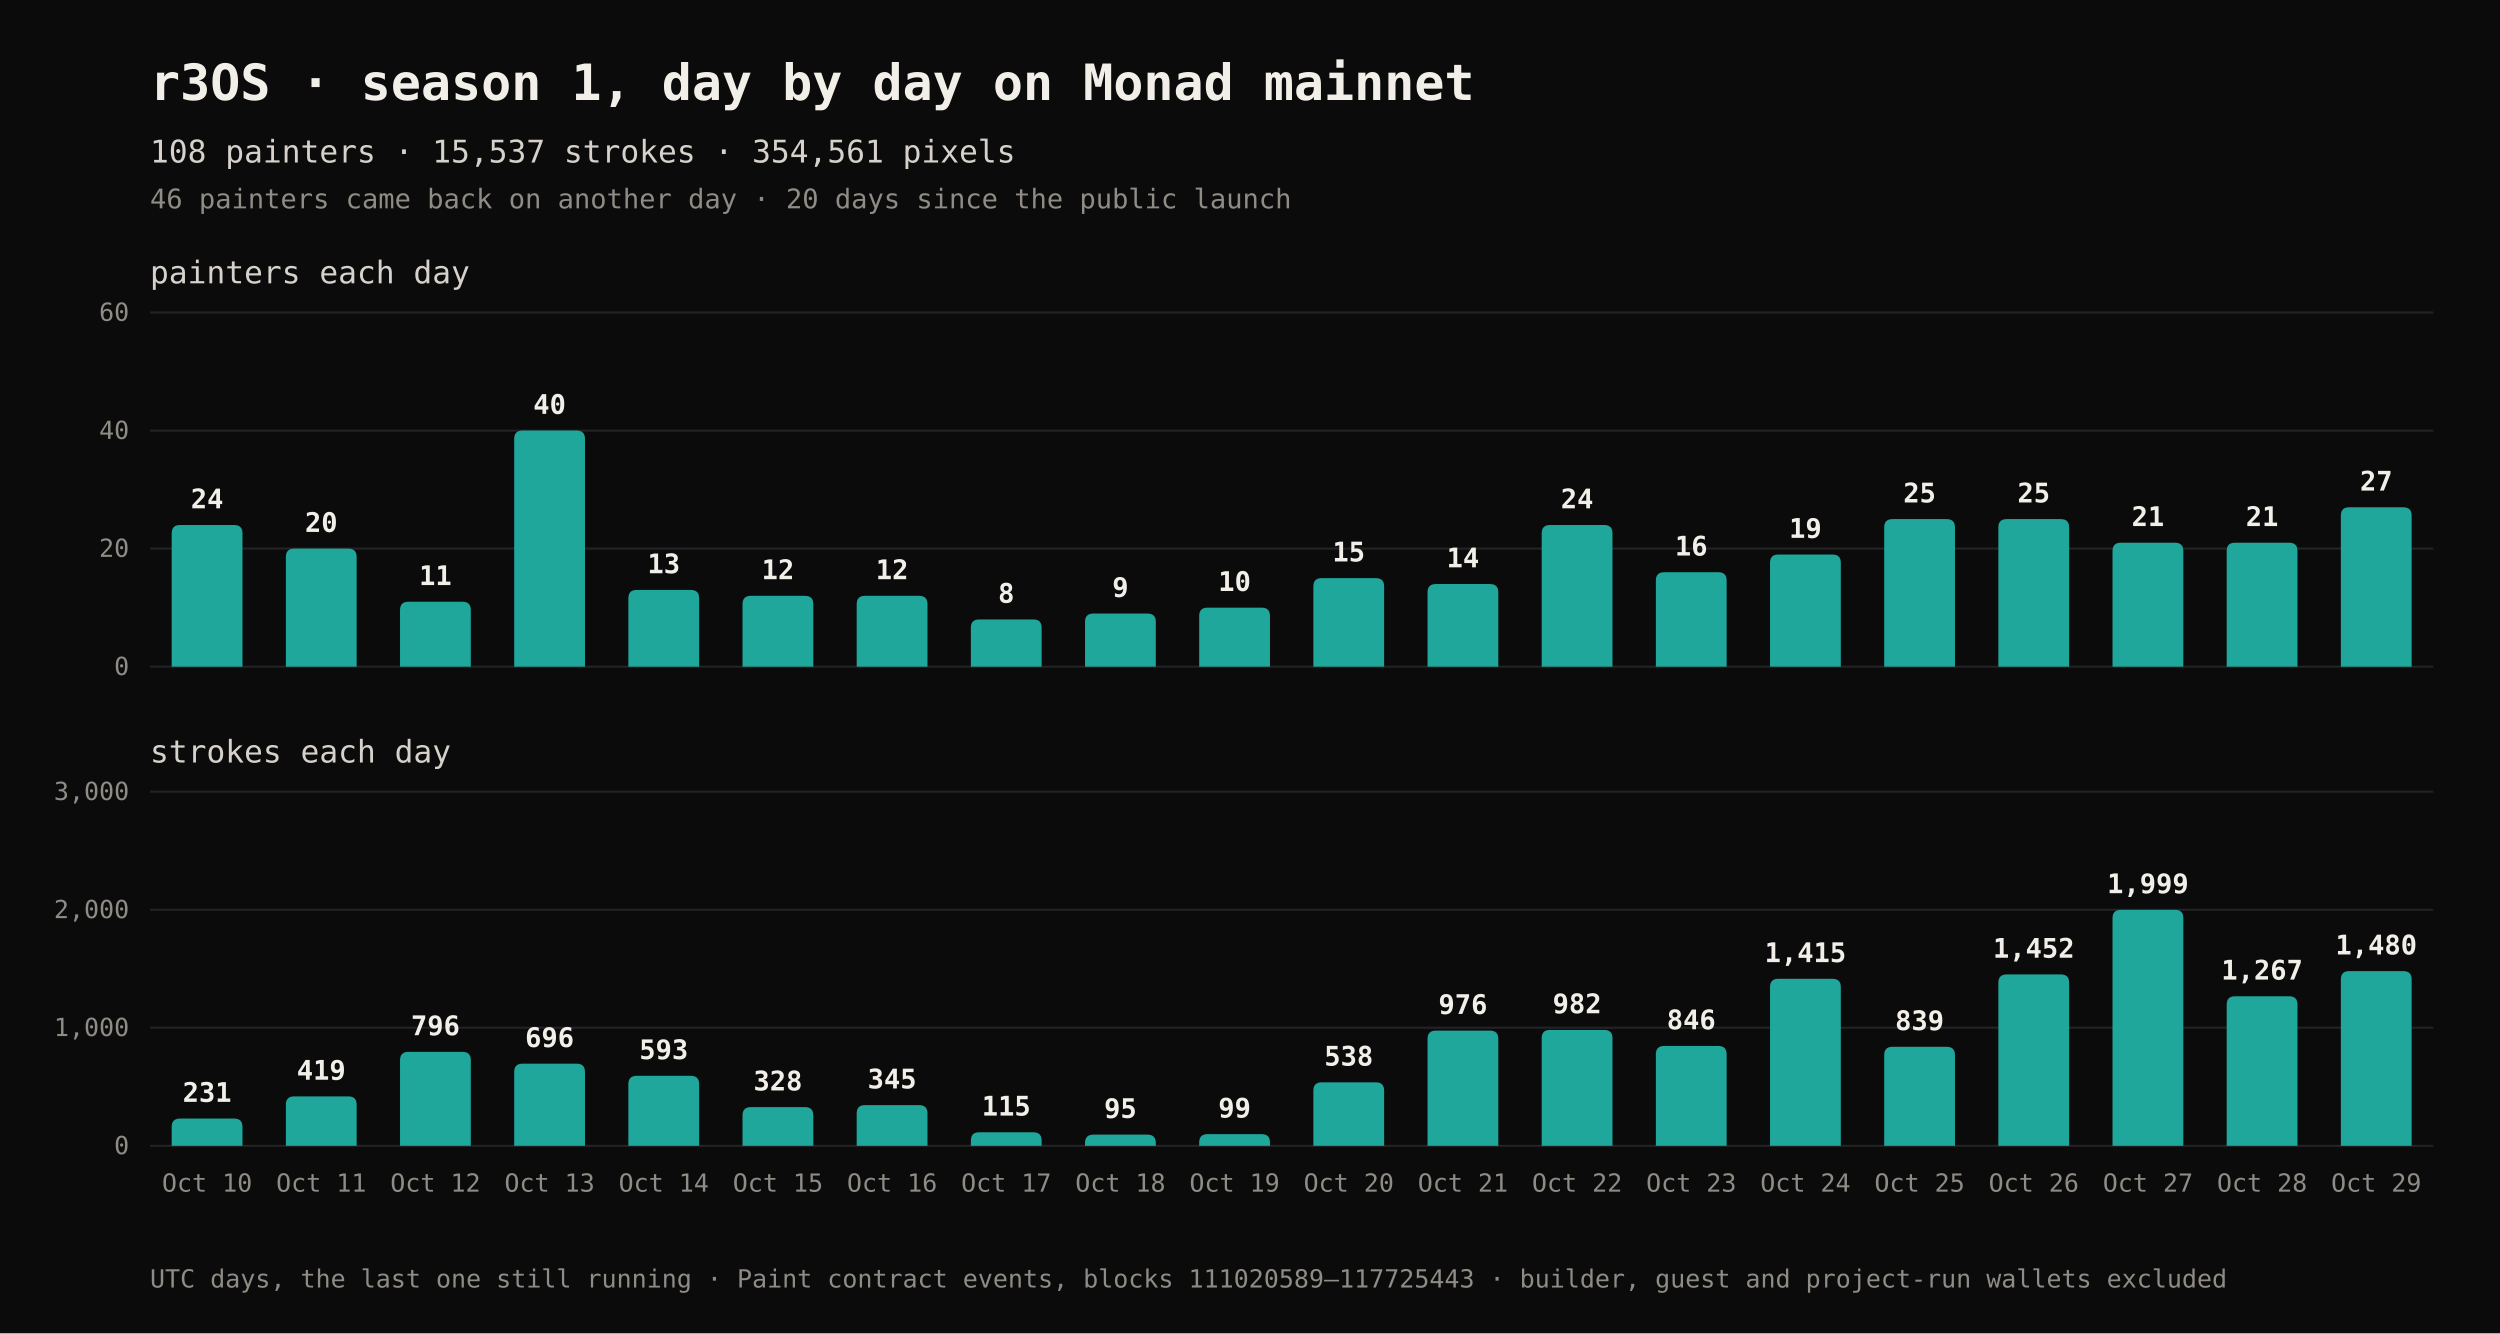
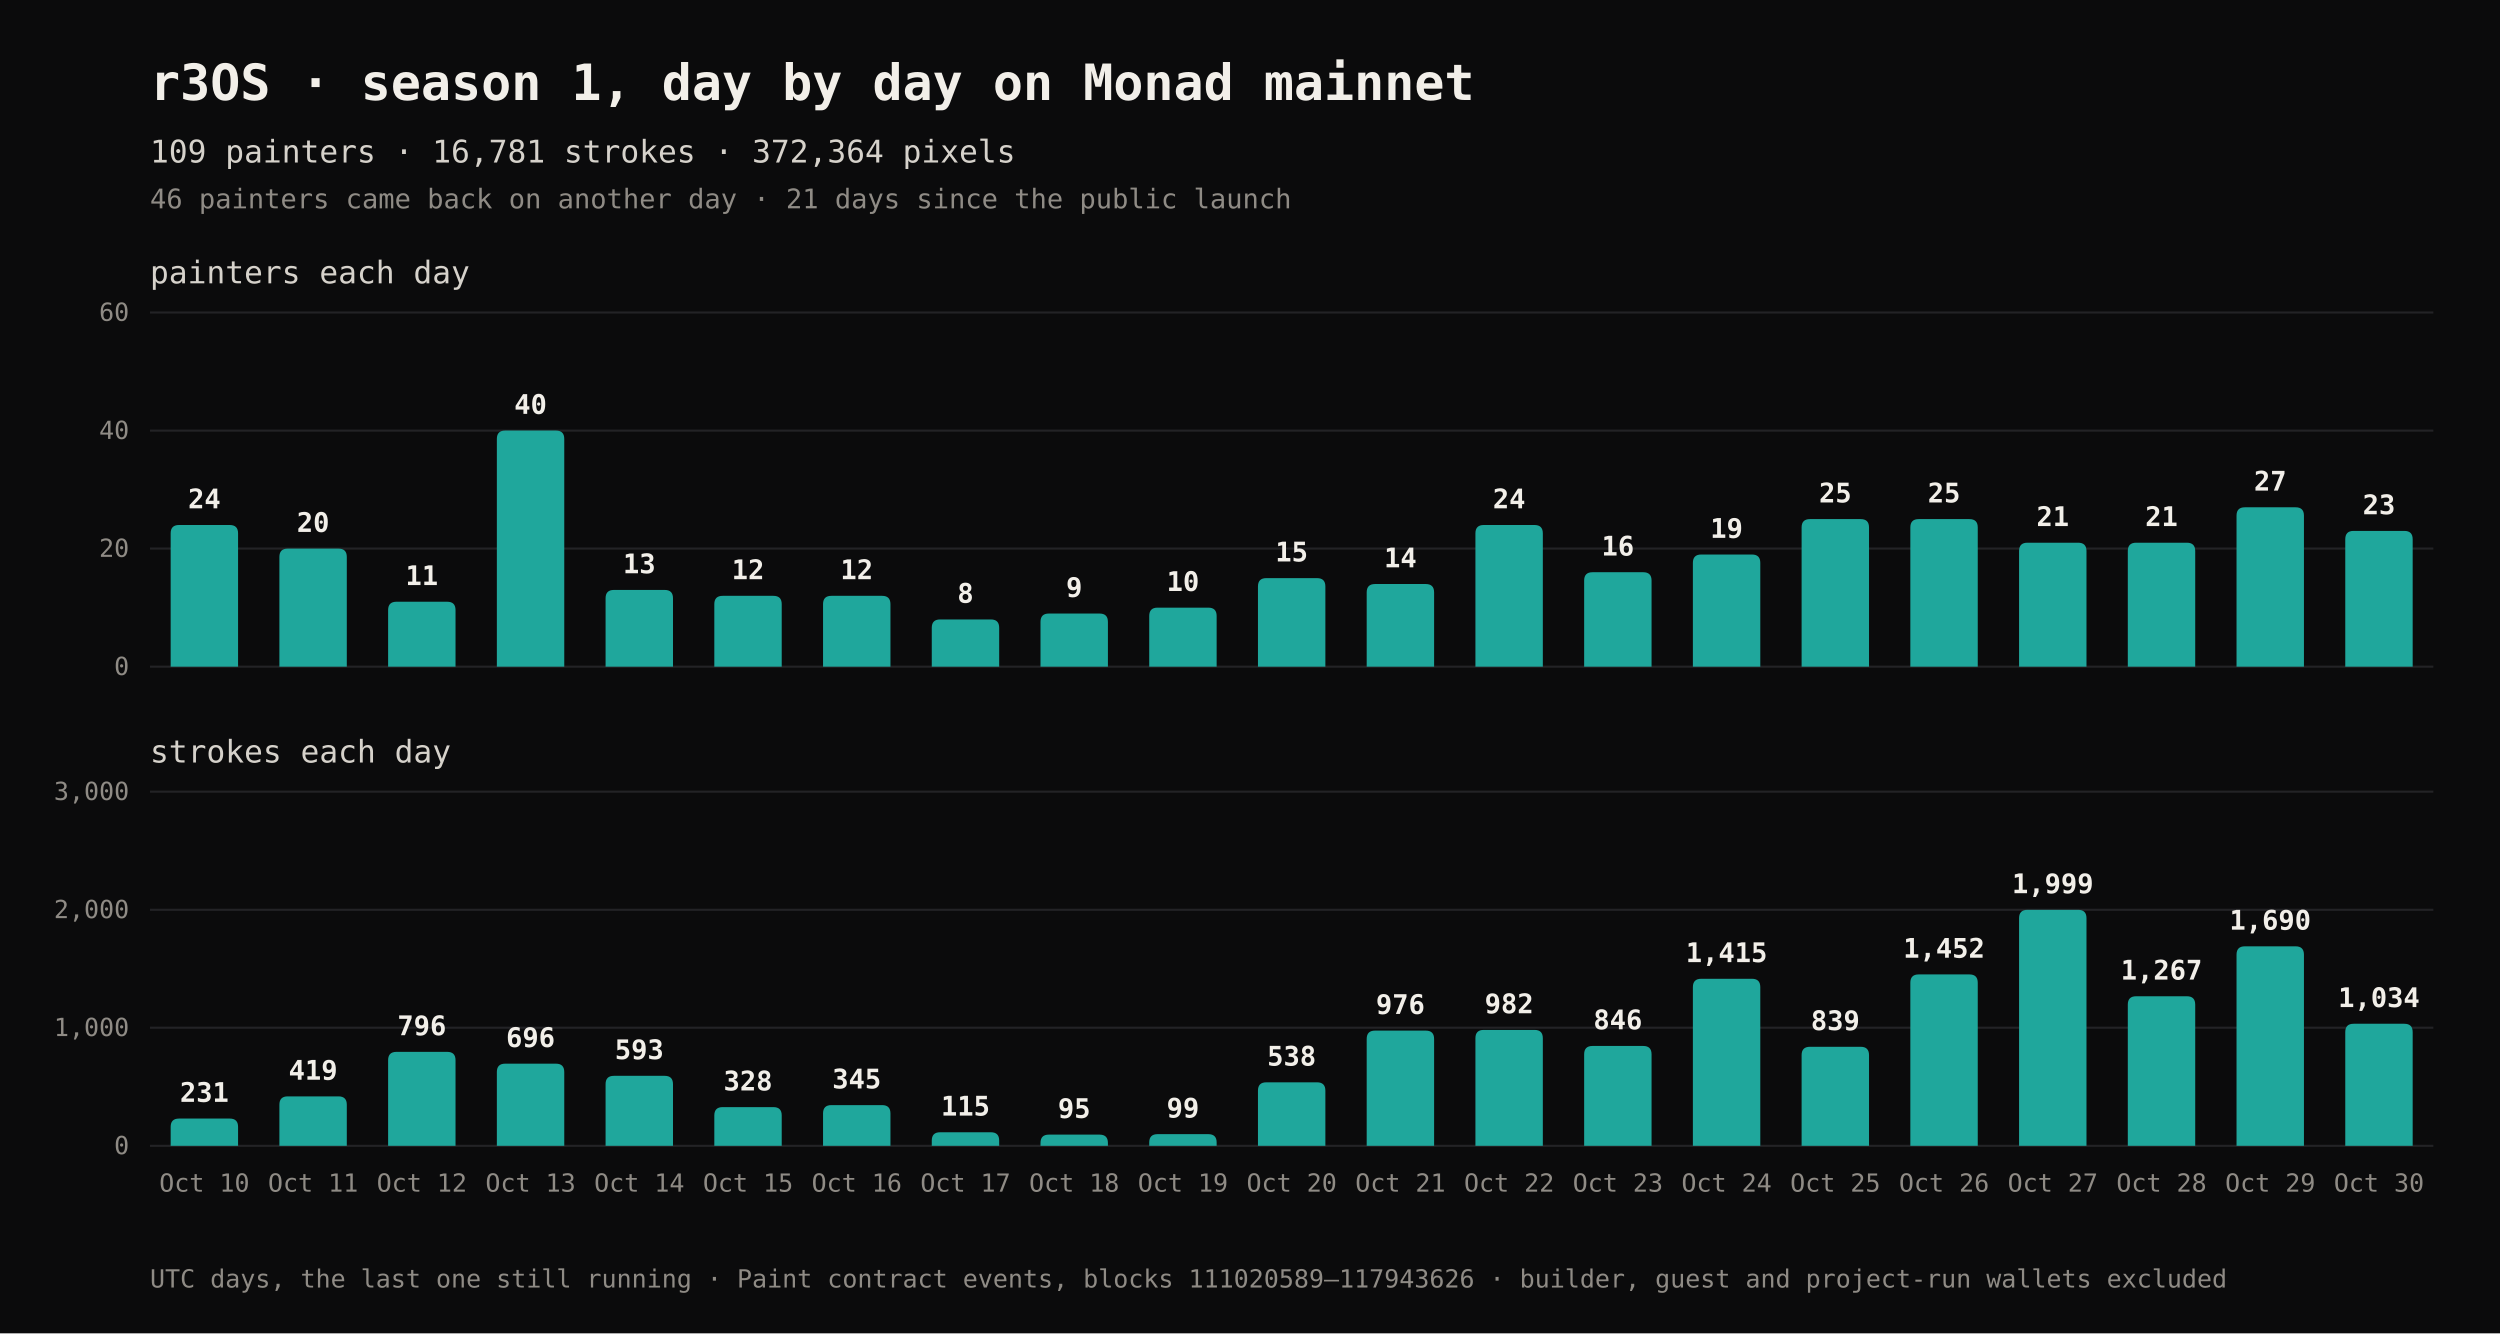
<svg xmlns="http://www.w3.org/2000/svg" width="1200" height="640" viewBox="0 0 1200 640" role="img" aria-labelledby="t d" font-family="'IBM Plex Mono', ui-monospace, SFMono-Regular, Menlo, Consolas, monospace">
  <rect width="1200" height="640" fill="#0b0b0c" />
  <text x="72" y="48" fill="#f2efe9" font-size="24" font-weight="700">r3OS · season 1, day by day on Monad mainnet</text>
-   <text x="72" y="78" fill="#d6d2cb" font-size="15">108 painters · 15,537 strokes · 354,561 pixels</text>
-   <text x="72" y="100" fill="#8f8b85" font-size="13">46 painters came back on another day · 20 days since the public launch</text>
+   <text x="72" y="78" fill="#d6d2cb" font-size="15">109 painters · 16,781 strokes · 372,364 pixels</text>
+   <text x="72" y="100" fill="#8f8b85" font-size="13">46 painters came back on another day · 21 days since the public launch</text>
  <text x="72" y="136" fill="#d6d2cb" font-size="15">painters each day</text>
  <line x1="72" x2="1168" y1="320.0" y2="320.0" stroke="#232326" stroke-width="1" />
  <text x="62" y="320.0" dy="4" text-anchor="end" fill="#8f8b85" font-size="12">0</text>
  <line x1="72" x2="1168" y1="263.3" y2="263.3" stroke="#232326" stroke-width="1" />
  <text x="62" y="263.3" dy="4" text-anchor="end" fill="#8f8b85" font-size="12">20</text>
  <line x1="72" x2="1168" y1="206.7" y2="206.7" stroke="#232326" stroke-width="1" />
  <text x="62" y="206.7" dy="4" text-anchor="end" fill="#8f8b85" font-size="12">40</text>
  <line x1="72" x2="1168" y1="150.0" y2="150.0" stroke="#232326" stroke-width="1" />
  <text x="62" y="150.0" dy="4" text-anchor="end" fill="#8f8b85" font-size="12">60</text>
-   <path d="M82.412,320V256Q82.412,252 86.412,252H112.388Q116.388,252 116.388,256V320Z" fill="#1fa79c" />
-   <text x="99.4" y="244" text-anchor="middle" fill="#f2efe9" font-size="13" font-weight="600">24</text>
-   <path d="M137.212,320V267.333Q137.212,263.333 141.212,263.333H167.188Q171.188,263.333 171.188,267.333V320Z" fill="#1fa79c" />
-   <text x="154.2" y="255.333" text-anchor="middle" fill="#f2efe9" font-size="13" font-weight="600">20</text>
-   <path d="M192.012,320V292.833Q192.012,288.833 196.012,288.833H221.988Q225.988,288.833 225.988,292.833V320Z" fill="#1fa79c" />
-   <text x="209" y="280.833" text-anchor="middle" fill="#f2efe9" font-size="13" font-weight="600">11</text>
-   <path d="M246.812,320V210.667Q246.812,206.667 250.812,206.667H276.788Q280.788,206.667 280.788,210.667V320Z" fill="#1fa79c" />
-   <text x="263.8" y="198.667" text-anchor="middle" fill="#f2efe9" font-size="13" font-weight="600">40</text>
-   <path d="M301.612,320V287.167Q301.612,283.167 305.612,283.167H331.588Q335.588,283.167 335.588,287.167V320Z" fill="#1fa79c" />
-   <text x="318.6" y="275.167" text-anchor="middle" fill="#f2efe9" font-size="13" font-weight="600">13</text>
-   <path d="M356.412,320V290Q356.412,286 360.412,286H386.388Q390.388,286 390.388,290V320Z" fill="#1fa79c" />
-   <text x="373.4" y="278" text-anchor="middle" fill="#f2efe9" font-size="13" font-weight="600">12</text>
-   <path d="M411.212,320V290Q411.212,286 415.212,286H441.188Q445.188,286 445.188,290V320Z" fill="#1fa79c" />
-   <text x="428.2" y="278" text-anchor="middle" fill="#f2efe9" font-size="13" font-weight="600">12</text>
-   <path d="M466.012,320V301.333Q466.012,297.333 470.012,297.333H495.988Q499.988,297.333 499.988,301.333V320Z" fill="#1fa79c" />
-   <text x="483" y="289.333" text-anchor="middle" fill="#f2efe9" font-size="13" font-weight="600">8</text>
-   <path d="M520.812,320V298.5Q520.812,294.5 524.812,294.5H550.788Q554.788,294.5 554.788,298.5V320Z" fill="#1fa79c" />
-   <text x="537.8" y="286.5" text-anchor="middle" fill="#f2efe9" font-size="13" font-weight="600">9</text>
-   <path d="M575.612,320V295.667Q575.612,291.667 579.612,291.667H605.588Q609.588,291.667 609.588,295.667V320Z" fill="#1fa79c" />
-   <text x="592.6" y="283.667" text-anchor="middle" fill="#f2efe9" font-size="13" font-weight="600">10</text>
-   <path d="M630.412,320V281.5Q630.412,277.5 634.412,277.5H660.388Q664.388,277.5 664.388,281.5V320Z" fill="#1fa79c" />
-   <text x="647.4" y="269.5" text-anchor="middle" fill="#f2efe9" font-size="13" font-weight="600">15</text>
-   <path d="M685.212,320V284.333Q685.212,280.333 689.212,280.333H715.188Q719.188,280.333 719.188,284.333V320Z" fill="#1fa79c" />
-   <text x="702.2" y="272.333" text-anchor="middle" fill="#f2efe9" font-size="13" font-weight="600">14</text>
-   <path d="M740.012,320V256Q740.012,252 744.012,252H769.988Q773.988,252 773.988,256V320Z" fill="#1fa79c" />
-   <text x="757" y="244" text-anchor="middle" fill="#f2efe9" font-size="13" font-weight="600">24</text>
-   <path d="M794.812,320V278.667Q794.812,274.667 798.812,274.667H824.788Q828.788,274.667 828.788,278.667V320Z" fill="#1fa79c" />
-   <text x="811.8" y="266.667" text-anchor="middle" fill="#f2efe9" font-size="13" font-weight="600">16</text>
-   <path d="M849.612,320V270.167Q849.612,266.167 853.612,266.167H879.588Q883.588,266.167 883.588,270.167V320Z" fill="#1fa79c" />
-   <text x="866.6" y="258.167" text-anchor="middle" fill="#f2efe9" font-size="13" font-weight="600">19</text>
-   <path d="M904.412,320V253.167Q904.412,249.167 908.412,249.167H934.388Q938.388,249.167 938.388,253.167V320Z" fill="#1fa79c" />
-   <text x="921.4" y="241.167" text-anchor="middle" fill="#f2efe9" font-size="13" font-weight="600">25</text>
-   <path d="M959.212,320V253.167Q959.212,249.167 963.212,249.167H989.188Q993.188,249.167 993.188,253.167V320Z" fill="#1fa79c" />
-   <text x="976.2" y="241.167" text-anchor="middle" fill="#f2efe9" font-size="13" font-weight="600">25</text>
-   <path d="M1014.012,320V264.5Q1014.012,260.5 1018.012,260.5H1043.988Q1047.988,260.5 1047.988,264.5V320Z" fill="#1fa79c" />
-   <text x="1031" y="252.5" text-anchor="middle" fill="#f2efe9" font-size="13" font-weight="600">21</text>
-   <path d="M1068.812,320V264.5Q1068.812,260.5 1072.812,260.5H1098.788Q1102.788,260.5 1102.788,264.5V320Z" fill="#1fa79c" />
-   <text x="1085.8" y="252.5" text-anchor="middle" fill="#f2efe9" font-size="13" font-weight="600">21</text>
-   <path d="M1123.612,320V247.5Q1123.612,243.5 1127.612,243.5H1153.588Q1157.588,243.5 1157.588,247.5V320Z" fill="#1fa79c" />
-   <text x="1140.6" y="235.5" text-anchor="middle" fill="#f2efe9" font-size="13" font-weight="600">27</text>
+   <path d="M81.916,320V256Q81.916,252 85.916,252H110.274Q114.274,252 114.274,256V320Z" fill="#1fa79c" />
+   <text x="98.095" y="244" text-anchor="middle" fill="#f2efe9" font-size="13" font-weight="600">24</text>
+   <path d="M134.107,320V267.333Q134.107,263.333 138.107,263.333H162.465Q166.465,263.333 166.465,267.333V320Z" fill="#1fa79c" />
+   <text x="150.286" y="255.333" text-anchor="middle" fill="#f2efe9" font-size="13" font-weight="600">20</text>
+   <path d="M186.297,320V292.833Q186.297,288.833 190.297,288.833H214.655Q218.655,288.833 218.655,292.833V320Z" fill="#1fa79c" />
+   <text x="202.476" y="280.833" text-anchor="middle" fill="#f2efe9" font-size="13" font-weight="600">11</text>
+   <path d="M238.488,320V210.667Q238.488,206.667 242.488,206.667H266.846Q270.846,206.667 270.846,210.667V320Z" fill="#1fa79c" />
+   <text x="254.667" y="198.667" text-anchor="middle" fill="#f2efe9" font-size="13" font-weight="600">40</text>
+   <path d="M290.678,320V287.167Q290.678,283.167 294.678,283.167H319.036Q323.036,283.167 323.036,287.167V320Z" fill="#1fa79c" />
+   <text x="306.857" y="275.167" text-anchor="middle" fill="#f2efe9" font-size="13" font-weight="600">13</text>
+   <path d="M342.869,320V290Q342.869,286 346.869,286H371.227Q375.227,286 375.227,290V320Z" fill="#1fa79c" />
+   <text x="359.048" y="278" text-anchor="middle" fill="#f2efe9" font-size="13" font-weight="600">12</text>
+   <path d="M395.059,320V290Q395.059,286 399.059,286H423.417Q427.417,286 427.417,290V320Z" fill="#1fa79c" />
+   <text x="411.238" y="278" text-anchor="middle" fill="#f2efe9" font-size="13" font-weight="600">12</text>
+   <path d="M447.25,320V301.333Q447.25,297.333 451.25,297.333H475.608Q479.608,297.333 479.608,301.333V320Z" fill="#1fa79c" />
+   <text x="463.429" y="289.333" text-anchor="middle" fill="#f2efe9" font-size="13" font-weight="600">8</text>
+   <path d="M499.44,320V298.5Q499.44,294.5 503.44,294.5H527.798Q531.798,294.5 531.798,298.5V320Z" fill="#1fa79c" />
+   <text x="515.619" y="286.5" text-anchor="middle" fill="#f2efe9" font-size="13" font-weight="600">9</text>
+   <path d="M551.63,320V295.667Q551.63,291.667 555.63,291.667H579.989Q583.989,291.667 583.989,295.667V320Z" fill="#1fa79c" />
+   <text x="567.81" y="283.667" text-anchor="middle" fill="#f2efe9" font-size="13" font-weight="600">10</text>
+   <path d="M603.821,320V281.5Q603.821,277.5 607.821,277.5H632.179Q636.179,277.5 636.179,281.5V320Z" fill="#1fa79c" />
+   <text x="620" y="269.5" text-anchor="middle" fill="#f2efe9" font-size="13" font-weight="600">15</text>
+   <path d="M656.011,320V284.333Q656.011,280.333 660.011,280.333H684.37Q688.37,280.333 688.37,284.333V320Z" fill="#1fa79c" />
+   <text x="672.19" y="272.333" text-anchor="middle" fill="#f2efe9" font-size="13" font-weight="600">14</text>
+   <path d="M708.202,320V256Q708.202,252 712.202,252H736.56Q740.56,252 740.56,256V320Z" fill="#1fa79c" />
+   <text x="724.381" y="244" text-anchor="middle" fill="#f2efe9" font-size="13" font-weight="600">24</text>
+   <path d="M760.392,320V278.667Q760.392,274.667 764.392,274.667H788.75Q792.75,274.667 792.75,278.667V320Z" fill="#1fa79c" />
+   <text x="776.571" y="266.667" text-anchor="middle" fill="#f2efe9" font-size="13" font-weight="600">16</text>
+   <path d="M812.583,320V270.167Q812.583,266.167 816.583,266.167H840.941Q844.941,266.167 844.941,270.167V320Z" fill="#1fa79c" />
+   <text x="828.762" y="258.167" text-anchor="middle" fill="#f2efe9" font-size="13" font-weight="600">19</text>
+   <path d="M864.773,320V253.167Q864.773,249.167 868.773,249.167H893.131Q897.131,249.167 897.131,253.167V320Z" fill="#1fa79c" />
+   <text x="880.952" y="241.167" text-anchor="middle" fill="#f2efe9" font-size="13" font-weight="600">25</text>
+   <path d="M916.964,320V253.167Q916.964,249.167 920.964,249.167H945.322Q949.322,249.167 949.322,253.167V320Z" fill="#1fa79c" />
+   <text x="933.143" y="241.167" text-anchor="middle" fill="#f2efe9" font-size="13" font-weight="600">25</text>
+   <path d="M969.154,320V264.5Q969.154,260.5 973.154,260.5H997.512Q1001.512,260.5 1001.512,264.5V320Z" fill="#1fa79c" />
+   <text x="985.333" y="252.5" text-anchor="middle" fill="#f2efe9" font-size="13" font-weight="600">21</text>
+   <path d="M1021.345,320V264.5Q1021.345,260.5 1025.345,260.5H1049.703Q1053.703,260.5 1053.703,264.5V320Z" fill="#1fa79c" />
+   <text x="1037.524" y="252.5" text-anchor="middle" fill="#f2efe9" font-size="13" font-weight="600">21</text>
+   <path d="M1073.535,320V247.5Q1073.535,243.5 1077.535,243.5H1101.893Q1105.893,243.5 1105.893,247.5V320Z" fill="#1fa79c" />
+   <text x="1089.714" y="235.5" text-anchor="middle" fill="#f2efe9" font-size="13" font-weight="600">27</text>
+   <path d="M1125.726,320V258.833Q1125.726,254.833 1129.726,254.833H1154.084Q1158.084,254.833 1158.084,258.833V320Z" fill="#1fa79c" />
+   <text x="1141.905" y="246.833" text-anchor="middle" fill="#f2efe9" font-size="13" font-weight="600">23</text>
  <text x="72" y="366" fill="#d6d2cb" font-size="15">strokes each day</text>
  <line x1="72" x2="1168" y1="550.0" y2="550.0" stroke="#232326" stroke-width="1" />
  <text x="62" y="550.0" dy="4" text-anchor="end" fill="#8f8b85" font-size="12">0</text>
  <line x1="72" x2="1168" y1="493.3" y2="493.3" stroke="#232326" stroke-width="1" />
  <text x="62" y="493.3" dy="4" text-anchor="end" fill="#8f8b85" font-size="12">1,000</text>
  <line x1="72" x2="1168" y1="436.7" y2="436.7" stroke="#232326" stroke-width="1" />
  <text x="62" y="436.7" dy="4" text-anchor="end" fill="#8f8b85" font-size="12">2,000</text>
  <line x1="72" x2="1168" y1="380.0" y2="380.0" stroke="#232326" stroke-width="1" />
  <text x="62" y="380.0" dy="4" text-anchor="end" fill="#8f8b85" font-size="12">3,000</text>
-   <path d="M82.412,550V540.91Q82.412,536.91 86.412,536.91H112.388Q116.388,536.91 116.388,540.91V550Z" fill="#1fa79c" />
-   <text x="99.4" y="528.91" text-anchor="middle" fill="#f2efe9" font-size="13" font-weight="600">231</text>
-   <text x="99.4" y="572" text-anchor="middle" fill="#8f8b85" font-size="12">Oct 10</text>
-   <path d="M137.212,550V530.257Q137.212,526.257 141.212,526.257H167.188Q171.188,526.257 171.188,530.257V550Z" fill="#1fa79c" />
-   <text x="154.2" y="518.257" text-anchor="middle" fill="#f2efe9" font-size="13" font-weight="600">419</text>
-   <text x="154.2" y="572" text-anchor="middle" fill="#8f8b85" font-size="12">Oct 11</text>
-   <path d="M192.012,550V508.893Q192.012,504.893 196.012,504.893H221.988Q225.988,504.893 225.988,508.893V550Z" fill="#1fa79c" />
-   <text x="209" y="496.893" text-anchor="middle" fill="#f2efe9" font-size="13" font-weight="600">796</text>
-   <text x="209" y="572" text-anchor="middle" fill="#8f8b85" font-size="12">Oct 12</text>
-   <path d="M246.812,550V514.56Q246.812,510.56 250.812,510.56H276.788Q280.788,510.56 280.788,514.56V550Z" fill="#1fa79c" />
-   <text x="263.8" y="502.56" text-anchor="middle" fill="#f2efe9" font-size="13" font-weight="600">696</text>
-   <text x="263.8" y="572" text-anchor="middle" fill="#8f8b85" font-size="12">Oct 13</text>
-   <path d="M301.612,550V520.397Q301.612,516.397 305.612,516.397H331.588Q335.588,516.397 335.588,520.397V550Z" fill="#1fa79c" />
-   <text x="318.6" y="508.397" text-anchor="middle" fill="#f2efe9" font-size="13" font-weight="600">593</text>
-   <text x="318.6" y="572" text-anchor="middle" fill="#8f8b85" font-size="12">Oct 14</text>
-   <path d="M356.412,550V535.413Q356.412,531.413 360.412,531.413H386.388Q390.388,531.413 390.388,535.413V550Z" fill="#1fa79c" />
-   <text x="373.4" y="523.413" text-anchor="middle" fill="#f2efe9" font-size="13" font-weight="600">328</text>
-   <text x="373.4" y="572" text-anchor="middle" fill="#8f8b85" font-size="12">Oct 15</text>
-   <path d="M411.212,550V534.45Q411.212,530.45 415.212,530.45H441.188Q445.188,530.45 445.188,534.45V550Z" fill="#1fa79c" />
-   <text x="428.2" y="522.45" text-anchor="middle" fill="#f2efe9" font-size="13" font-weight="600">345</text>
-   <text x="428.2" y="572" text-anchor="middle" fill="#8f8b85" font-size="12">Oct 16</text>
-   <path d="M466.012,550V547.483Q466.012,543.483 470.012,543.483H495.988Q499.988,543.483 499.988,547.483V550Z" fill="#1fa79c" />
-   <text x="483" y="535.483" text-anchor="middle" fill="#f2efe9" font-size="13" font-weight="600">115</text>
-   <text x="483" y="572" text-anchor="middle" fill="#8f8b85" font-size="12">Oct 17</text>
-   <path d="M520.812,550V548.617Q520.812,544.617 524.812,544.617H550.788Q554.788,544.617 554.788,548.617V550Z" fill="#1fa79c" />
-   <text x="537.8" y="536.617" text-anchor="middle" fill="#f2efe9" font-size="13" font-weight="600">95</text>
-   <text x="537.8" y="572" text-anchor="middle" fill="#8f8b85" font-size="12">Oct 18</text>
-   <path d="M575.612,550V548.39Q575.612,544.39 579.612,544.39H605.588Q609.588,544.39 609.588,548.39V550Z" fill="#1fa79c" />
-   <text x="592.6" y="536.39" text-anchor="middle" fill="#f2efe9" font-size="13" font-weight="600">99</text>
-   <text x="592.6" y="572" text-anchor="middle" fill="#8f8b85" font-size="12">Oct 19</text>
-   <path d="M630.412,550V523.513Q630.412,519.513 634.412,519.513H660.388Q664.388,519.513 664.388,523.513V550Z" fill="#1fa79c" />
-   <text x="647.4" y="511.513" text-anchor="middle" fill="#f2efe9" font-size="13" font-weight="600">538</text>
-   <text x="647.4" y="572" text-anchor="middle" fill="#8f8b85" font-size="12">Oct 20</text>
-   <path d="M685.212,550V498.693Q685.212,494.693 689.212,494.693H715.188Q719.188,494.693 719.188,498.693V550Z" fill="#1fa79c" />
-   <text x="702.2" y="486.693" text-anchor="middle" fill="#f2efe9" font-size="13" font-weight="600">976</text>
-   <text x="702.2" y="572" text-anchor="middle" fill="#8f8b85" font-size="12">Oct 21</text>
-   <path d="M740.012,550V498.353Q740.012,494.353 744.012,494.353H769.988Q773.988,494.353 773.988,498.353V550Z" fill="#1fa79c" />
-   <text x="757" y="486.353" text-anchor="middle" fill="#f2efe9" font-size="13" font-weight="600">982</text>
-   <text x="757" y="572" text-anchor="middle" fill="#8f8b85" font-size="12">Oct 22</text>
-   <path d="M794.812,550V506.06Q794.812,502.06 798.812,502.06H824.788Q828.788,502.06 828.788,506.06V550Z" fill="#1fa79c" />
-   <text x="811.8" y="494.06" text-anchor="middle" fill="#f2efe9" font-size="13" font-weight="600">846</text>
-   <text x="811.8" y="572" text-anchor="middle" fill="#8f8b85" font-size="12">Oct 23</text>
-   <path d="M849.612,550V473.817Q849.612,469.817 853.612,469.817H879.588Q883.588,469.817 883.588,473.817V550Z" fill="#1fa79c" />
-   <text x="866.6" y="461.817" text-anchor="middle" fill="#f2efe9" font-size="13" font-weight="600">1,415</text>
-   <text x="866.6" y="572" text-anchor="middle" fill="#8f8b85" font-size="12">Oct 24</text>
-   <path d="M904.412,550V506.457Q904.412,502.457 908.412,502.457H934.388Q938.388,502.457 938.388,506.457V550Z" fill="#1fa79c" />
-   <text x="921.4" y="494.457" text-anchor="middle" fill="#f2efe9" font-size="13" font-weight="600">839</text>
-   <text x="921.4" y="572" text-anchor="middle" fill="#8f8b85" font-size="12">Oct 25</text>
-   <path d="M959.212,550V471.72Q959.212,467.72 963.212,467.72H989.188Q993.188,467.72 993.188,471.72V550Z" fill="#1fa79c" />
-   <text x="976.2" y="459.72" text-anchor="middle" fill="#f2efe9" font-size="13" font-weight="600">1,452</text>
-   <text x="976.2" y="572" text-anchor="middle" fill="#8f8b85" font-size="12">Oct 26</text>
-   <path d="M1014.012,550V440.723Q1014.012,436.723 1018.012,436.723H1043.988Q1047.988,436.723 1047.988,440.723V550Z" fill="#1fa79c" />
-   <text x="1031" y="428.723" text-anchor="middle" fill="#f2efe9" font-size="13" font-weight="600">1,999</text>
-   <text x="1031" y="572" text-anchor="middle" fill="#8f8b85" font-size="12">Oct 27</text>
-   <path d="M1068.812,550V482.203Q1068.812,478.203 1072.812,478.203H1098.788Q1102.788,478.203 1102.788,482.203V550Z" fill="#1fa79c" />
-   <text x="1085.8" y="470.203" text-anchor="middle" fill="#f2efe9" font-size="13" font-weight="600">1,267</text>
-   <text x="1085.8" y="572" text-anchor="middle" fill="#8f8b85" font-size="12">Oct 28</text>
-   <path d="M1123.612,550V470.133Q1123.612,466.133 1127.612,466.133H1153.588Q1157.588,466.133 1157.588,470.133V550Z" fill="#1fa79c" />
-   <text x="1140.6" y="458.133" text-anchor="middle" fill="#f2efe9" font-size="13" font-weight="600">1,480</text>
-   <text x="1140.6" y="572" text-anchor="middle" fill="#8f8b85" font-size="12">Oct 29</text>
-   <text x="72" y="618" fill="#8f8b85" font-size="12">UTC days, the last one still running · Paint contract events, blocks 111020589–117725443 · builder, guest and project-run wallets excluded</text>
+   <path d="M81.916,550V540.91Q81.916,536.91 85.916,536.91H110.274Q114.274,536.91 114.274,540.91V550Z" fill="#1fa79c" />
+   <text x="98.095" y="528.91" text-anchor="middle" fill="#f2efe9" font-size="13" font-weight="600">231</text>
+   <text x="98.095" y="572" text-anchor="middle" fill="#8f8b85" font-size="12">Oct 10</text>
+   <path d="M134.107,550V530.257Q134.107,526.257 138.107,526.257H162.465Q166.465,526.257 166.465,530.257V550Z" fill="#1fa79c" />
+   <text x="150.286" y="518.257" text-anchor="middle" fill="#f2efe9" font-size="13" font-weight="600">419</text>
+   <text x="150.286" y="572" text-anchor="middle" fill="#8f8b85" font-size="12">Oct 11</text>
+   <path d="M186.297,550V508.893Q186.297,504.893 190.297,504.893H214.655Q218.655,504.893 218.655,508.893V550Z" fill="#1fa79c" />
+   <text x="202.476" y="496.893" text-anchor="middle" fill="#f2efe9" font-size="13" font-weight="600">796</text>
+   <text x="202.476" y="572" text-anchor="middle" fill="#8f8b85" font-size="12">Oct 12</text>
+   <path d="M238.488,550V514.56Q238.488,510.56 242.488,510.56H266.846Q270.846,510.56 270.846,514.56V550Z" fill="#1fa79c" />
+   <text x="254.667" y="502.56" text-anchor="middle" fill="#f2efe9" font-size="13" font-weight="600">696</text>
+   <text x="254.667" y="572" text-anchor="middle" fill="#8f8b85" font-size="12">Oct 13</text>
+   <path d="M290.678,550V520.397Q290.678,516.397 294.678,516.397H319.036Q323.036,516.397 323.036,520.397V550Z" fill="#1fa79c" />
+   <text x="306.857" y="508.397" text-anchor="middle" fill="#f2efe9" font-size="13" font-weight="600">593</text>
+   <text x="306.857" y="572" text-anchor="middle" fill="#8f8b85" font-size="12">Oct 14</text>
+   <path d="M342.869,550V535.413Q342.869,531.413 346.869,531.413H371.227Q375.227,531.413 375.227,535.413V550Z" fill="#1fa79c" />
+   <text x="359.048" y="523.413" text-anchor="middle" fill="#f2efe9" font-size="13" font-weight="600">328</text>
+   <text x="359.048" y="572" text-anchor="middle" fill="#8f8b85" font-size="12">Oct 15</text>
+   <path d="M395.059,550V534.45Q395.059,530.45 399.059,530.45H423.417Q427.417,530.45 427.417,534.45V550Z" fill="#1fa79c" />
+   <text x="411.238" y="522.45" text-anchor="middle" fill="#f2efe9" font-size="13" font-weight="600">345</text>
+   <text x="411.238" y="572" text-anchor="middle" fill="#8f8b85" font-size="12">Oct 16</text>
+   <path d="M447.25,550V547.483Q447.25,543.483 451.25,543.483H475.608Q479.608,543.483 479.608,547.483V550Z" fill="#1fa79c" />
+   <text x="463.429" y="535.483" text-anchor="middle" fill="#f2efe9" font-size="13" font-weight="600">115</text>
+   <text x="463.429" y="572" text-anchor="middle" fill="#8f8b85" font-size="12">Oct 17</text>
+   <path d="M499.44,550V548.617Q499.44,544.617 503.44,544.617H527.798Q531.798,544.617 531.798,548.617V550Z" fill="#1fa79c" />
+   <text x="515.619" y="536.617" text-anchor="middle" fill="#f2efe9" font-size="13" font-weight="600">95</text>
+   <text x="515.619" y="572" text-anchor="middle" fill="#8f8b85" font-size="12">Oct 18</text>
+   <path d="M551.63,550V548.39Q551.63,544.39 555.63,544.39H579.989Q583.989,544.39 583.989,548.39V550Z" fill="#1fa79c" />
+   <text x="567.81" y="536.39" text-anchor="middle" fill="#f2efe9" font-size="13" font-weight="600">99</text>
+   <text x="567.81" y="572" text-anchor="middle" fill="#8f8b85" font-size="12">Oct 19</text>
+   <path d="M603.821,550V523.513Q603.821,519.513 607.821,519.513H632.179Q636.179,519.513 636.179,523.513V550Z" fill="#1fa79c" />
+   <text x="620" y="511.513" text-anchor="middle" fill="#f2efe9" font-size="13" font-weight="600">538</text>
+   <text x="620" y="572" text-anchor="middle" fill="#8f8b85" font-size="12">Oct 20</text>
+   <path d="M656.011,550V498.693Q656.011,494.693 660.011,494.693H684.37Q688.37,494.693 688.37,498.693V550Z" fill="#1fa79c" />
+   <text x="672.19" y="486.693" text-anchor="middle" fill="#f2efe9" font-size="13" font-weight="600">976</text>
+   <text x="672.19" y="572" text-anchor="middle" fill="#8f8b85" font-size="12">Oct 21</text>
+   <path d="M708.202,550V498.353Q708.202,494.353 712.202,494.353H736.56Q740.56,494.353 740.56,498.353V550Z" fill="#1fa79c" />
+   <text x="724.381" y="486.353" text-anchor="middle" fill="#f2efe9" font-size="13" font-weight="600">982</text>
+   <text x="724.381" y="572" text-anchor="middle" fill="#8f8b85" font-size="12">Oct 22</text>
+   <path d="M760.392,550V506.06Q760.392,502.06 764.392,502.06H788.75Q792.75,502.06 792.75,506.06V550Z" fill="#1fa79c" />
+   <text x="776.571" y="494.06" text-anchor="middle" fill="#f2efe9" font-size="13" font-weight="600">846</text>
+   <text x="776.571" y="572" text-anchor="middle" fill="#8f8b85" font-size="12">Oct 23</text>
+   <path d="M812.583,550V473.817Q812.583,469.817 816.583,469.817H840.941Q844.941,469.817 844.941,473.817V550Z" fill="#1fa79c" />
+   <text x="828.762" y="461.817" text-anchor="middle" fill="#f2efe9" font-size="13" font-weight="600">1,415</text>
+   <text x="828.762" y="572" text-anchor="middle" fill="#8f8b85" font-size="12">Oct 24</text>
+   <path d="M864.773,550V506.457Q864.773,502.457 868.773,502.457H893.131Q897.131,502.457 897.131,506.457V550Z" fill="#1fa79c" />
+   <text x="880.952" y="494.457" text-anchor="middle" fill="#f2efe9" font-size="13" font-weight="600">839</text>
+   <text x="880.952" y="572" text-anchor="middle" fill="#8f8b85" font-size="12">Oct 25</text>
+   <path d="M916.964,550V471.72Q916.964,467.72 920.964,467.72H945.322Q949.322,467.72 949.322,471.72V550Z" fill="#1fa79c" />
+   <text x="933.143" y="459.72" text-anchor="middle" fill="#f2efe9" font-size="13" font-weight="600">1,452</text>
+   <text x="933.143" y="572" text-anchor="middle" fill="#8f8b85" font-size="12">Oct 26</text>
+   <path d="M969.154,550V440.723Q969.154,436.723 973.154,436.723H997.512Q1001.512,436.723 1001.512,440.723V550Z" fill="#1fa79c" />
+   <text x="985.333" y="428.723" text-anchor="middle" fill="#f2efe9" font-size="13" font-weight="600">1,999</text>
+   <text x="985.333" y="572" text-anchor="middle" fill="#8f8b85" font-size="12">Oct 27</text>
+   <path d="M1021.345,550V482.203Q1021.345,478.203 1025.345,478.203H1049.703Q1053.703,478.203 1053.703,482.203V550Z" fill="#1fa79c" />
+   <text x="1037.524" y="470.203" text-anchor="middle" fill="#f2efe9" font-size="13" font-weight="600">1,267</text>
+   <text x="1037.524" y="572" text-anchor="middle" fill="#8f8b85" font-size="12">Oct 28</text>
+   <path d="M1073.535,550V458.233Q1073.535,454.233 1077.535,454.233H1101.893Q1105.893,454.233 1105.893,458.233V550Z" fill="#1fa79c" />
+   <text x="1089.714" y="446.233" text-anchor="middle" fill="#f2efe9" font-size="13" font-weight="600">1,690</text>
+   <text x="1089.714" y="572" text-anchor="middle" fill="#8f8b85" font-size="12">Oct 29</text>
+   <path d="M1125.726,550V495.407Q1125.726,491.407 1129.726,491.407H1154.084Q1158.084,491.407 1158.084,495.407V550Z" fill="#1fa79c" />
+   <text x="1141.905" y="483.407" text-anchor="middle" fill="#f2efe9" font-size="13" font-weight="600">1,034</text>
+   <text x="1141.905" y="572" text-anchor="middle" fill="#8f8b85" font-size="12">Oct 30</text>
+   <text x="72" y="618" fill="#8f8b85" font-size="12">UTC days, the last one still running · Paint contract events, blocks 111020589–117943626 · builder, guest and project-run wallets excluded</text>
</svg>
